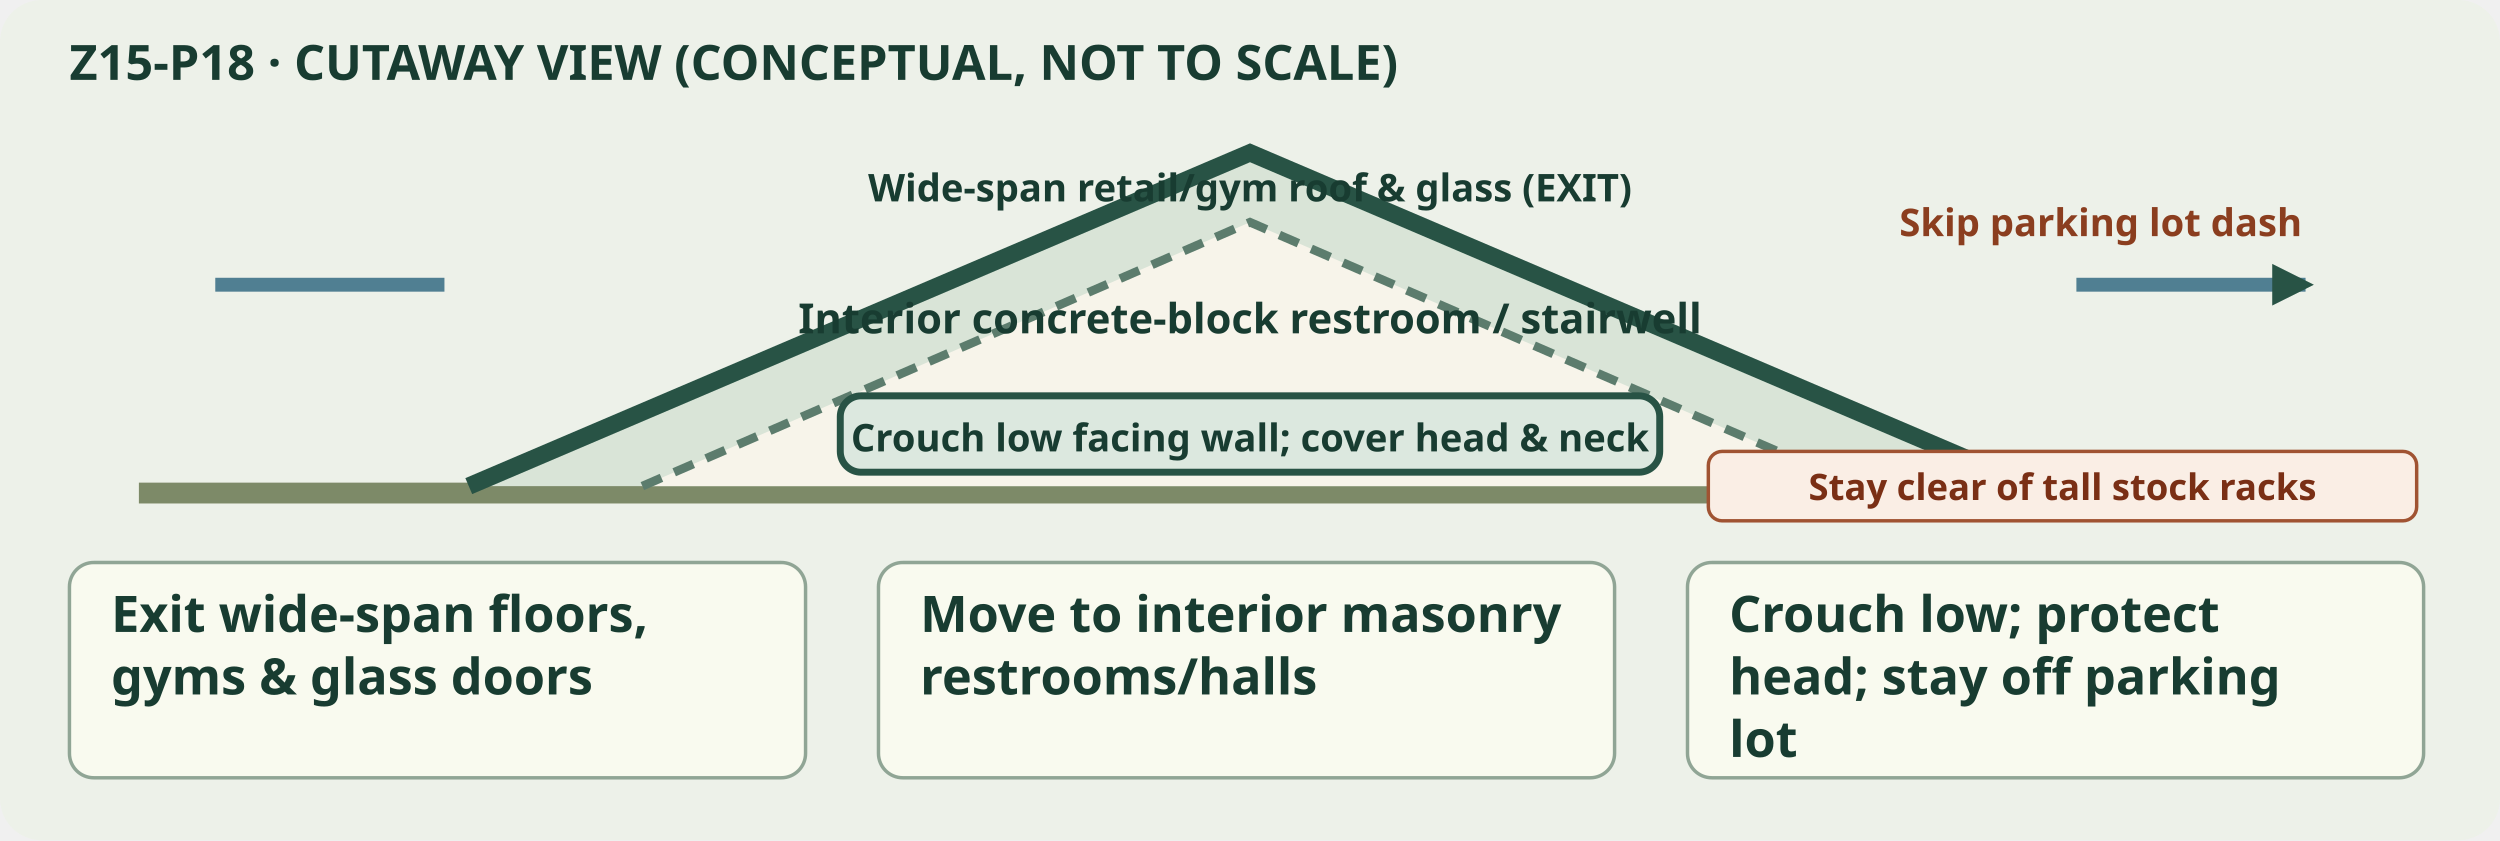
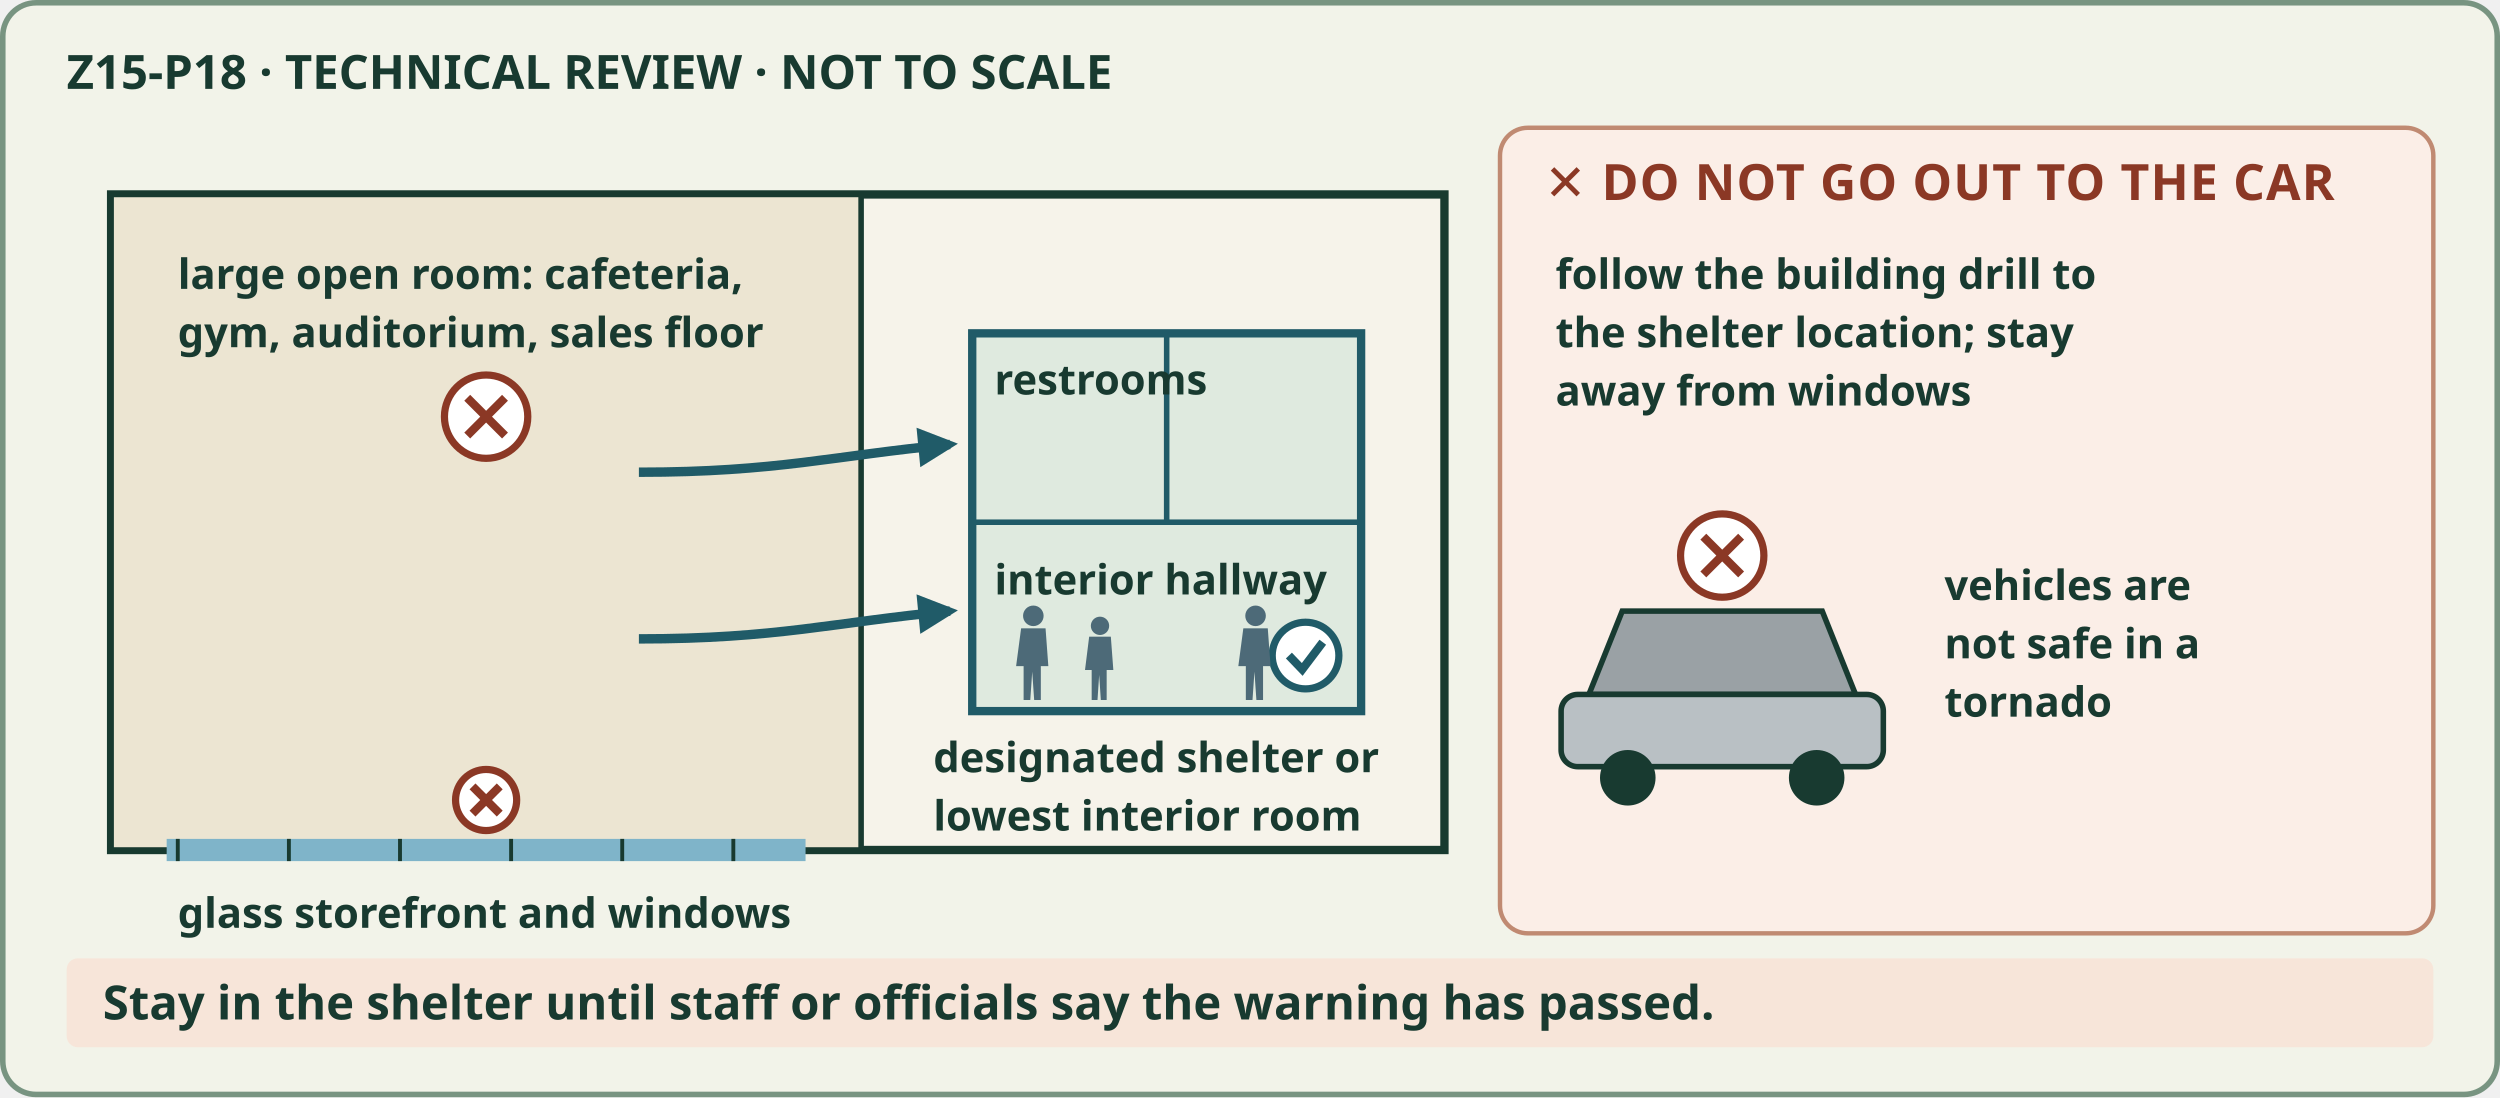
- <svg xmlns="http://www.w3.org/2000/svg" viewBox="0 0 720 242" role="img" aria-labelledby="title desc">
+ <svg xmlns="http://www.w3.org/2000/svg" viewBox="0 0 900 395" role="img" aria-labelledby="title desc">
  <defs>
-     <marker id="arrow" viewBox="0 0 10 10" markerWidth="3" markerHeight="3" refX="8" refY="5" orient="auto">
-       <path d="M0 0L10 5 0 10Z" fill="#285345" />
+     <marker id="m-flow" viewBox="0 0 10 10" refX="8" refY="5" markerWidth="4.2" markerHeight="4.2" orient="auto">
+       <path d="M0 0L10 5L0 10Z" fill="#205b68" />
+     </marker>
+     <marker id="m-reverse" viewBox="0 0 10 10" refX="8" refY="5" markerWidth="4.2" markerHeight="4.2" orient="auto">
+       <path d="M0 0L10 5L0 10Z" fill="#8b3825" />
+     </marker>
+     <marker id="m-load" viewBox="0 0 10 10" refX="8" refY="5" markerWidth="4.2" markerHeight="4.2" orient="auto">
+       <path d="M0 0L10 5L0 10Z" fill="#3b3b3b" />
+     </marker>
+     <marker id="m-air" viewBox="0 0 10 10" refX="8" refY="5" markerWidth="4.2" markerHeight="4.2" orient="auto">
+       <path d="M0 0L10 5L0 10Z" fill="#6b7f8c" />
+     </marker>
+     <marker id="m-ink" viewBox="0 0 10 10" refX="8" refY="5" markerWidth="4.2" markerHeight="4.2" orient="auto">
+       <path d="M0 0L10 5L0 10Z" fill="#183a30" />
    </marker>
  </defs>
-   <rect width="720" height="242" rx="12" fill="#edf1e9" />
-   <g font-family="system-ui,sans-serif" font-size="14.5" font-weight="650" fill="#183c31">
-     <text x="20" y="23" font-size="14" font-weight="700" fill="#183c31" text-anchor="start">Z15-P18 · CUTAWAY VIEW (CONCEPTUAL, NOT TO SCALE)</text>
-     <g id="cutaway-artwork">
-       <path d="M40 142h640" stroke="#7d8a68" stroke-width="6" />
-       <path d="M135 140L360 44l225 96" fill="#d9e4d7" stroke="#285345" stroke-width="5" />
-       <path d="M185 140L360 64l175 76" fill="#f7f4ea" stroke="#5c7c6d" stroke-width="2.5" stroke-dasharray="6 4" />
-       <rect x="242" y="114" width="236" height="22" rx="6" fill="#dce8df" stroke="#285345" stroke-width="2" />
-       <path d="M62 82h66m470 0h66" stroke="#507f92" stroke-width="4" marker-end="url(#arrow)" />
-       <text x="360" y="58" font-size="11" font-weight="650" fill="#183c31" text-anchor="middle">Wide-span retail/gym roof &amp; glass (EXIT)</text>
-       <text x="360" y="96" font-size="12" font-weight="650" fill="#183c31" text-anchor="middle">Interior concrete-block restroom / stairwell</text>
-       <text x="360" y="130" font-size="11" font-weight="650" fill="#183c31" text-anchor="middle">Crouch low facing wall; cover head &amp; neck</text>
-       <text x="605" y="68" font-size="11" font-weight="650" fill="#8b3e1f" text-anchor="middle">Skip parking lot dash</text>
-       <rect x="492" y="130" width="204" height="20" rx="4" fill="#faeee5" stroke="#a05332" />
-       <text x="594" y="144" font-size="10.5" font-weight="650" fill="#7a2f15" text-anchor="middle">Stay clear of tall stock racks</text>
-     </g>
-     <g id="stage-panels">
-       <rect x="20" y="162" width="212" height="62" rx="7" fill="#f9faef" stroke="#90a595" />
-       <text x="32" y="182" font-size="14.5" font-weight="650" fill="#183c31" text-anchor="start">Exit wide-span floors,</text>
-       <text x="32" y="200" font-size="14.5" font-weight="650" fill="#183c31" text-anchor="start">gyms &amp; glass doors</text>
-       <rect x="253" y="162" width="212" height="62" rx="7" fill="#f9faef" stroke="#90a595" />
-       <text x="265" y="182" font-size="14.5" font-weight="650" fill="#183c31" text-anchor="start">Move to interior masonry</text>
-       <text x="265" y="200" font-size="14.5" font-weight="650" fill="#183c31" text-anchor="start">restrooms/halls</text>
-       <rect x="486" y="162" width="212" height="62" rx="7" fill="#f9faef" stroke="#90a595" />
-       <text x="498" y="182" font-size="14.5" font-weight="650" fill="#183c31" text-anchor="start">Crouch low; protect</text>
-       <text x="498" y="200" font-size="14.5" font-weight="650" fill="#183c31" text-anchor="start">head; stay off parking</text>
-       <text x="498" y="218" font-size="14.5" font-weight="650" fill="#183c31" text-anchor="start">lot</text>
-     </g>
+   <style>text{font:650 19px system-ui,sans-serif;fill:#183a30}.small{font-size:17px}.tiny{font-size:15px}.head{font-size:18px;letter-spacing:.4px}.warn{fill:#8b3825}.ok{fill:#205b68}.mute{fill:#4c5d55}.inv{fill:#ffffff}.lead{fill:none;stroke:#365c50;stroke-width:1.6}</style>
+   <rect x="1" y="1" width="898" height="393" rx="12" fill="#f2f3e9" stroke="#789481" stroke-width="2" />
+   <text x="24" y="32" class="small">Z15-P18 · TECHNICAL REVIEW · NOT TO SCALE</text>
+   <g id="z15-p18-artwork">
+     <rect x="40" y="70" width="480" height="236" fill="#f6f3ea" stroke="#183a30" stroke-width="3" />
+     <rect x="40" y="70" width="270" height="236" fill="#ece5d2" stroke="#183a30" stroke-width="2" />
+     <path d="M60 306h230" stroke="#7fb4c9" stroke-width="8" />
+     <path d="M64 302v8" stroke="#183a30" stroke-width="1.4" />
+     <path d="M104 302v8" stroke="#183a30" stroke-width="1.4" />
+     <path d="M144 302v8" stroke="#183a30" stroke-width="1.4" />
+     <path d="M184 302v8" stroke="#183a30" stroke-width="1.4" />
+     <path d="M224 302v8" stroke="#183a30" stroke-width="1.4" />
+     <path d="M264 302v8" stroke="#183a30" stroke-width="1.4" />
+     <circle cx="175" cy="150" r="15" fill="#fff" stroke="#8b3825" stroke-width="2.6" />
+     <path d="M168.2 143.2L181.8 156.8M181.8 143.2L168.2 156.8" stroke="#8b3825" stroke-width="3" />
+     <circle cx="175" cy="288" r="11" fill="#fff" stroke="#8b3825" stroke-width="2.6" />
+     <path d="M170.1 283.1L179.9 292.9M179.9 283.1L170.1 292.9" stroke="#8b3825" stroke-width="3" />
+     <text x="64" y="104" class="tiny">large open room: cafeteria,</text>
+     <text x="64" y="125" class="tiny">gym, auditorium, sales floor</text>
+     <text x="64" y="334" class="tiny">glass storefront and windows</text>
+     <rect x="350" y="120" width="140" height="136" fill="#dfeadf" stroke="#205b68" stroke-width="3" />
+     <path d="M350 188h140M420 120v68" stroke="#205b68" stroke-width="2" />
+     <text x="358" y="142" class="tiny">restrooms</text>
+     <text x="358" y="214" class="tiny">interior hallway</text>
+     <circle cx="470" cy="236" r="12" fill="#fff" stroke="#205b68" stroke-width="2.6" />
+     <path d="M464 236L468.8 241L476.2 231.2" fill="none" stroke="#205b68" stroke-width="3" />
+     <circle cx="372" cy="221.7" r="3.7" fill="#4d6a78" />
+     <path d="M367.6 226.2h8.8l1 13.6h-2.7l-.0 12.2h-2.4l-0.7-10.2l-0.7 10.2h-2.4v-12.2h-2.7z" fill="#4d6a78" />
+     <circle cx="396" cy="225.3" r="3.3" fill="#4d6a78" />
+     <path d="M392.1 229.2h7.8l0.9 12h-2.4l-.0 10.8h-2.1l-0.6-9l-0.6 9h-2.1v-10.8h-2.4z" fill="#4d6a78" />
+     <circle cx="452" cy="221.7" r="3.7" fill="#4d6a78" />
+     <path d="M447.6 226.2h8.8l1 13.6h-2.7l-.0 12.2h-2.4l-0.7-10.2l-0.7 10.2h-2.4v-12.2h-2.7z" fill="#4d6a78" />
+     <path d="M230 170C280 170 300 164 342 160" fill="none" stroke="#205b68" stroke-width="3.4" marker-end="url(#m-flow)" />
+     <path d="M230 230C280 230 300 224 342 220" fill="none" stroke="#205b68" stroke-width="3.4" marker-end="url(#m-flow)" />
+     <text x="336" y="278" class="tiny">designated shelter or</text>
+     <text x="336" y="299" class="tiny">lowest interior room</text>
+     <rect x="540" y="46" width="336" height="290" rx="10" fill="#fbeee7" stroke="#c08a72" stroke-width="1.6" />
+     <text x="556" y="72" class="head warn">✕ DO NOT GO OUT TO THE CAR</text>
+     <path d="M572 250h96l-12-30h-72z" fill="#9aa1a5" stroke="#183a30" stroke-width="2" />
+     <rect x="562" y="250" width="116" height="26" rx="6" fill="#b9c0c4" stroke="#183a30" stroke-width="2" />
+     <circle cx="586" cy="280" r="10" fill="#183a30" />
+     <circle cx="654" cy="280" r="10" fill="#183a30" />
+     <circle cx="620" cy="200" r="15" fill="#fff" stroke="#8b3825" stroke-width="2.6" />
+     <path d="M613.2 193.2L626.8 206.8M626.8 193.2L613.2 206.8" stroke="#8b3825" stroke-width="3" />
+     <text x="700" y="216" class="tiny">vehicles are</text>
+     <text x="700" y="237" class="tiny">not safe in a</text>
+     <text x="700" y="258" class="tiny">tornado</text>
+     <text x="560" y="104" class="tiny">follow the building drill to</text>
+     <text x="560" y="125" class="tiny">the shelter location; stay</text>
+     <text x="560" y="146" class="tiny">away from windows</text>
+     <rect x="24" y="345" width="852" height="32" rx="4" fill="#f7e5d9" />
+     <text x="37" y="367" class="small">Stay in the shelter until staff or officials say the warning has passed.</text>
  </g>
</svg>
